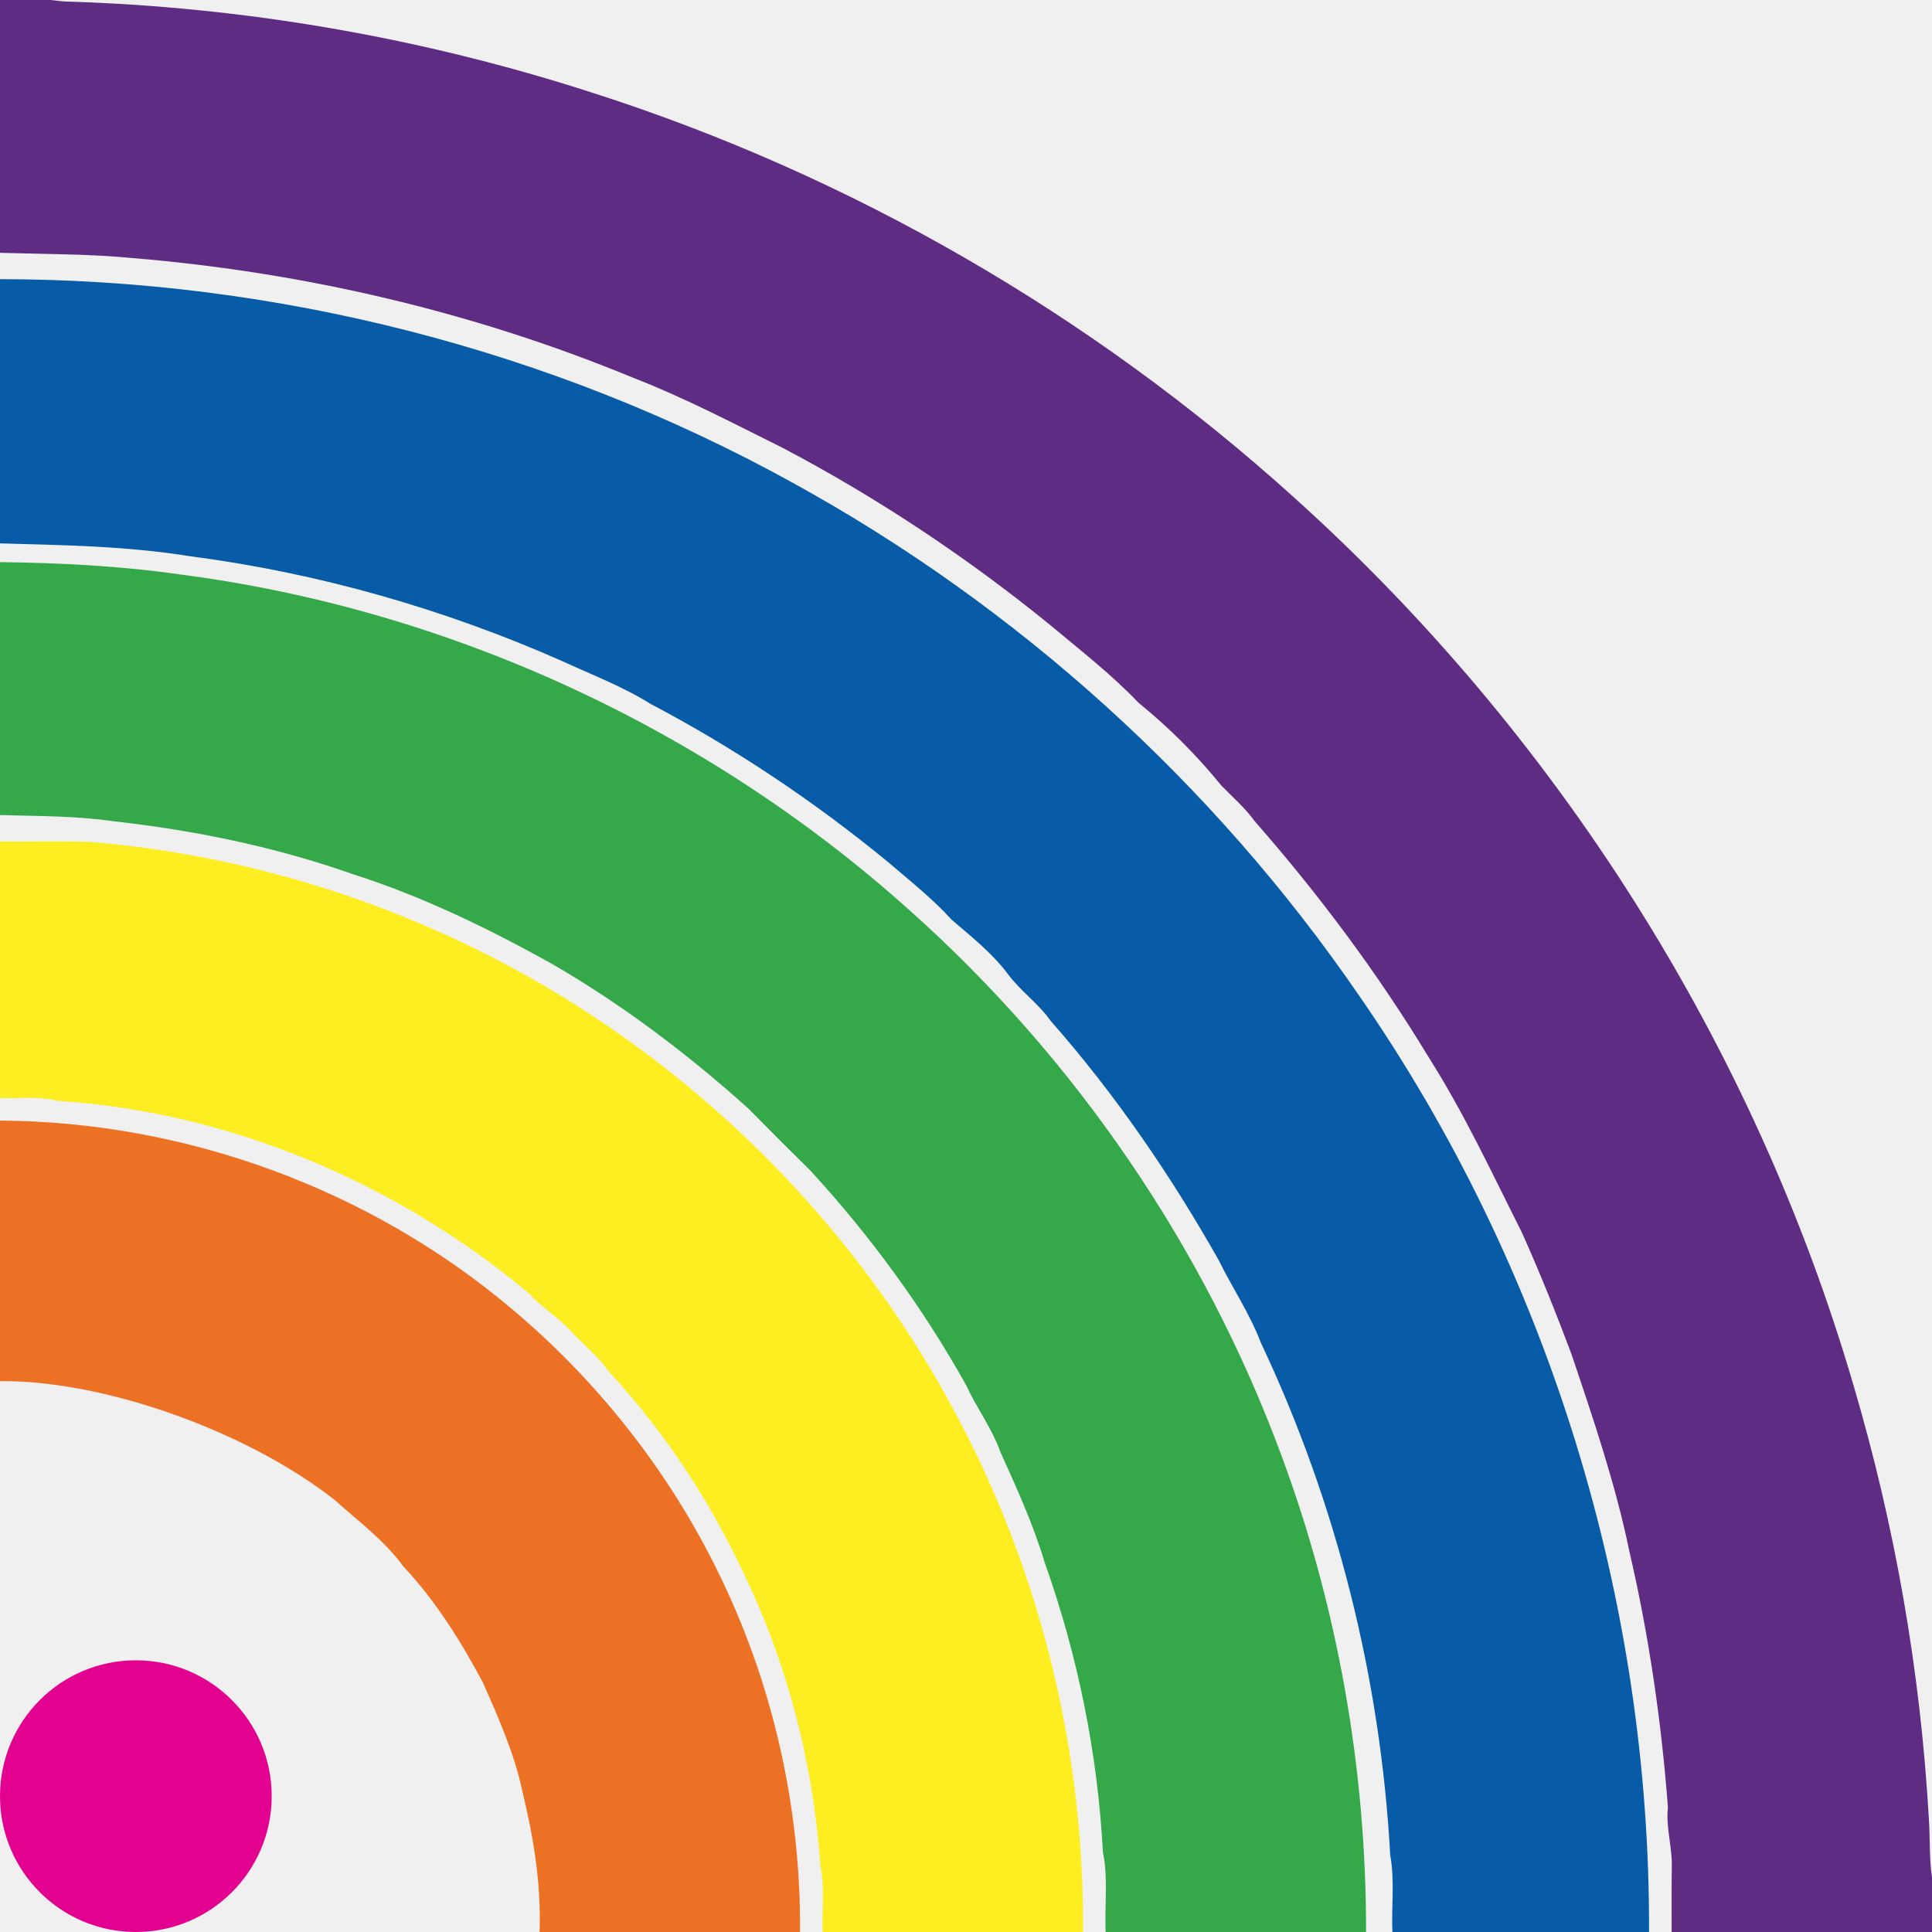
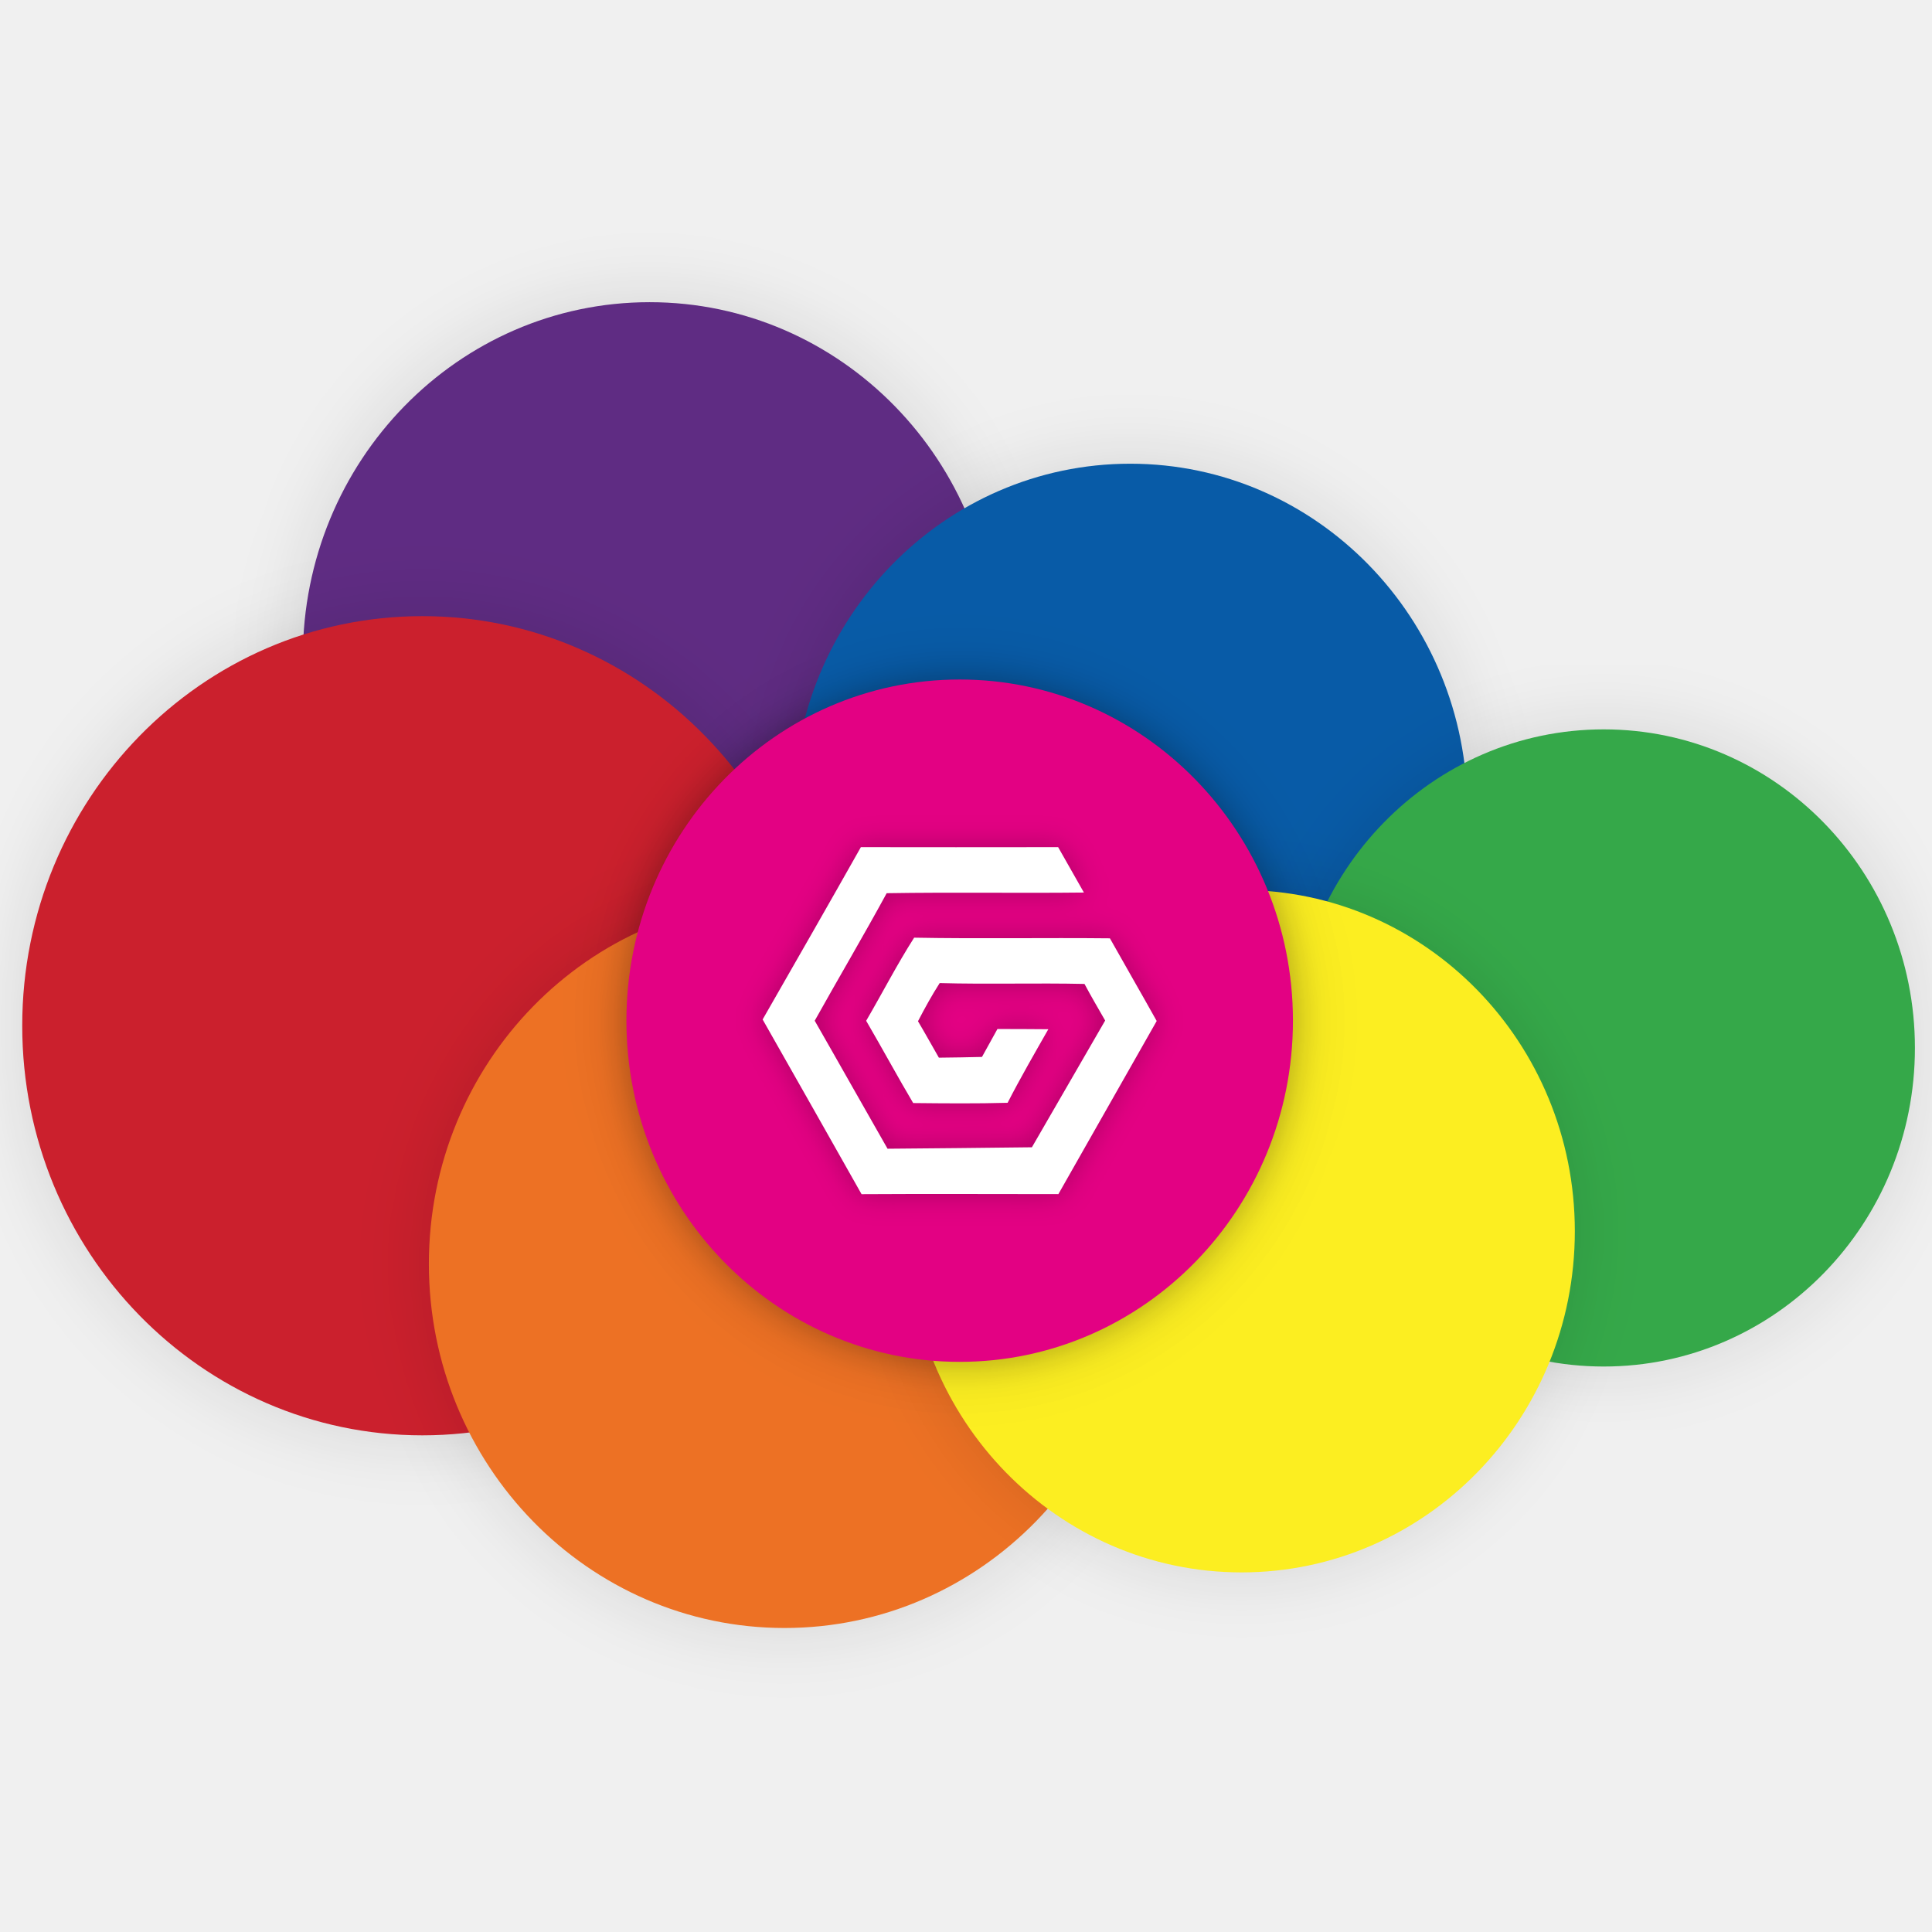
<svg xmlns="http://www.w3.org/2000/svg" viewBox="0 0 512 512">
-   <path fill="#5f2c83" d="M0 0h13.44c1.2.15 2.41.28 3.62.39 47.54 1.38 94.88 9.59 140.13 24.25 68.42 21.92 131.98 58.71 185.33 106.82 69.95 62.82 122.24 145.24 148.64 235.53 11.06 37.41 17.8 76.1 20.01 115.04.35 5.17.07 10.38.83 15.52V512h-69c.01-5.67-.04-11.34.04-17.01.2-5.38-1.63-10.61-1.02-16.01-1.73-22.78-5.03-45.49-10.2-67.77-3.69-17.93-9.61-35.28-15.45-52.59-4.06-10.77-8.32-21.46-13.04-31.96-7.88-15.63-15.25-31.55-24.64-46.35-13.48-22.26-29.09-43.2-46.24-62.75-2.5-3.47-5.75-6.27-8.71-9.3a150.508 150.508 0 00-22-22c-7.17-7.54-15.43-13.92-23.39-20.59-22.06-17.95-45.84-33.78-71.01-47.02-13.02-6.46-25.91-13.24-39.48-18.51-42.07-17.4-86.95-27.91-132.27-31.71C23.662 67.259 11.05 67.338 0 67z" />
-   <path fill="#085ba7" d="M0 73.98c73.06.06 146.06 18.6 210.04 53.94 59.7 32.79 111.58 79.73 150.12 135.9 50.13 72.33 77.19 160.2 76.85 248.18H369c-.28-6.8.65-13.68-.58-20.41-2.56-46.82-14.22-93.28-34.27-135.73-2.92-7.68-7.55-14.52-11.16-21.86-12.73-22.53-27.43-44.01-44.54-63.44-3.28-4.67-8.09-7.96-11.45-12.56-4.16-5.49-9.58-9.79-14.77-14.23-5.09-5.62-11.04-10.3-16.77-15.22-19.53-16.06-40.65-30.22-63.02-41.99-7.43-4.65-15.65-7.76-23.58-11.42-31.24-13.78-64.41-23.27-98.28-27.7C33.045 144.625 16.401 144.484 0 144V73.98z" />
-   <path fill="#35a849" d="M0 148.97c15.91.2 31.84.99 47.6 3.25 71.45 9.22 139.72 40.82 193.32 88.9 43.96 39.17 78.19 89.19 98.61 144.43 15.01 40.35 22.56 83.42 22.49 126.45H293c-.29-7.08.71-14.25-.72-21.24-1.39-26.08-6.65-52.01-15.41-76.63-3.01-10.1-7.41-19.69-11.72-29.27-2.27-6.35-6.36-11.77-9.16-17.86-11.44-20.47-25.37-39.52-41.22-56.77-5.54-5.46-11.03-10.97-16.5-16.5-16.16-14.52-33.59-27.7-52.45-38.56-16.77-9.3-34.12-17.71-52.44-23.55-20.39-7.18-41.68-11.56-63.14-13.96C19.958 216.16 9.663 216.295 0 216z" />
-   <path fill="#fcee21" d="M0 223c7.99.08 15.99-.16 23.98.12 31.77 2.66 63.06 10.73 92.17 23.73 58.9 26.12 108.43 72.66 138.19 129.81 21.83 41.51 33.07 88.46 32.67 135.34H218c-.25-5.8.62-11.69-.58-17.41-1.86-27.3-8.89-54.41-21-79-8.97-18.95-20.76-36.62-34.99-52.02-2.87-4.06-6.78-7.22-10.16-10.83-3.37-3.68-7.7-6.27-11.07-9.96-35.03-29.33-79.26-48.1-124.97-51.05-4.98-1.25-10.15-.6-15.23-.72V223z" />
-   <path fill="#ed7124" d="M0 296.97c49.08.27 97.84 18.07 135.39 49.7C158.11 365.69 176.9 389.41 190 416c14.74 29.68 22.26 62.87 22.02 96h-69.03c.48-12.61-1.61-25.18-4.58-37.41-2.12-9.97-6.3-19.32-10.39-28.61-5.87-11.02-12.55-21.73-21.13-30.86-5.04-6.94-12-12.03-18.31-17.71C64.524 378.65 26.66 365.713 0 366.02z" />
-   <circle r="36" fill="#e3018f" cx="36" cy="476" />
+   <defs>
+     <filter id="c" color-interpolation-filters="sRGB">
+       <feFlood flood-color="#000" flood-opacity=".118" result="flood" />
+       <feComposite in="flood" in2="SourceGraphic" operator="in" result="composite1" />
+       <feGaussianBlur in="composite1" result="blur" stdDeviation="2" />
+       <feOffset result="offset" />
+       <feComposite in="SourceGraphic" in2="offset" result="composite2" />
+     </filter>
+     <filter id="b" color-interpolation-filters="sRGB">
+       <feFlood flood-color="#000" flood-opacity=".118" result="flood" />
+       <feComposite in="flood" in2="SourceGraphic" operator="in" result="composite1" />
+       <feGaussianBlur in="composite1" result="blur" stdDeviation="2" />
+       <feOffset result="offset" />
+       <feComposite in="SourceGraphic" in2="offset" result="composite2" />
+     </filter>
+     <filter id="f" color-interpolation-filters="sRGB">
+       <feFlood flood-color="#000" flood-opacity=".118" result="flood" />
+       <feComposite in="flood" in2="SourceGraphic" operator="in" result="composite1" />
+       <feGaussianBlur in="composite1" result="blur" stdDeviation="2" />
+       <feOffset result="offset" />
+       <feComposite in="SourceGraphic" in2="offset" result="composite2" />
+     </filter>
+     <filter id="e" color-interpolation-filters="sRGB">
+       <feFlood flood-color="#000" flood-opacity=".118" result="flood" />
+       <feComposite in="flood" in2="SourceGraphic" operator="in" result="composite1" />
+       <feGaussianBlur in="composite1" result="blur" stdDeviation="2" />
+       <feOffset result="offset" />
+       <feComposite in="SourceGraphic" in2="offset" result="composite2" />
+     </filter>
+     <filter id="d" color-interpolation-filters="sRGB">
+       <feFlood flood-color="#000" flood-opacity=".118" result="flood" />
+       <feComposite in="flood" in2="SourceGraphic" operator="in" result="composite1" />
+       <feGaussianBlur in="composite1" result="blur" stdDeviation="2" />
+       <feOffset result="offset" />
+       <feComposite in="SourceGraphic" in2="offset" result="composite2" />
+     </filter>
+     <filter id="g" color-interpolation-filters="sRGB">
+       <feFlood flood-color="#000" flood-opacity=".118" result="flood" />
+       <feComposite in="flood" in2="SourceGraphic" operator="in" result="composite1" />
+       <feGaussianBlur in="composite1" result="blur" stdDeviation="2" />
+       <feOffset result="offset" />
+       <feComposite in="SourceGraphic" in2="offset" result="composite2" />
+     </filter>
+     <filter id="h" color-interpolation-filters="sRGB">
+       <feFlood flood-color="#000" flood-opacity=".118" result="flood" />
+       <feComposite in="flood" in2="SourceGraphic" operator="in" result="composite1" />
+       <feGaussianBlur in="composite1" result="blur" stdDeviation="2" />
+       <feOffset result="offset" />
+       <feComposite in="SourceGraphic" in2="offset" result="fbSourceGraphic" />
+       <feColorMatrix in="fbSourceGraphic" result="fbSourceGraphicAlpha" values="0 0 0 -1 0 0 0 0 -1 0 0 0 0 -1 0 0 0 0 1 0" />
+       <feFlood flood-color="#000" flood-opacity=".251" result="flood" />
+       <feComposite in="flood" in2="fbSourceGraphic" operator="in" result="composite1" />
+       <feGaussianBlur in="composite1" result="blur" stdDeviation="1" />
+       <feOffset result="offset" />
+       <feComposite in="fbSourceGraphic" in2="offset" result="composite2" />
+     </filter>
+     <filter id="i" color-interpolation-filters="sRGB">
+       <feFlood flood-color="#000" flood-opacity=".251" result="flood" />
+       <feComposite in="flood" in2="SourceGraphic" operator="in" result="composite1" />
+       <feGaussianBlur in="composite1" result="blur" stdDeviation="1" />
+       <feOffset result="offset" />
+       <feComposite in="SourceGraphic" in2="offset" result="composite2" />
+     </filter>
+     <clipPath id="a" clipPathUnits="userSpaceOnUse">
+       <path fill="#e30183" d="M-.945 158.919h134.021V289.83H-.945z" />
+     </clipPath>
+   </defs>
+   <g stroke-width=".259" clip-path="url(#a)" transform="matrix(3.8203 0 0 3.91104 3.61 -621.538)">
+     <circle cx="51.496" cy="211.543" r="19.5" fill="#5f2c83" filter="url(#b)" transform="translate(-19.404 -57.494) scale(1.23352)" />
+     <circle cx="38.715" cy="231.789" r="22.5" fill="#cb202d" filter="url(#c)" transform="translate(-19.404 -57.494) scale(1.23352)" />
+     <circle cx="78.526" cy="219.873" r="18.957" fill="#085ba7" filter="url(#d)" transform="translate(-19.404 -57.494) scale(1.23352)" />
+     <circle cx="105.153" cy="233.009" r="17.5" fill="#35a849" filter="url(#e)" transform="translate(-19.404 -57.494) scale(1.23352)" />
+     <circle cx="59.083" cy="244.872" r="20" fill="#ed7124" filter="url(#f)" transform="translate(-19.404 -57.494) scale(1.23352)" />
+     <circle cx="79.342" cy="235.706" r="20" fill="#fcee21" filter="url(#g)" transform="matrix(1.15588 0 0 1.1559 -6.528 -30.107)" />
+     <circle cx="79.342" cy="235.706" r="20" fill="#e30183" filter="url(#h)" transform="matrix(1.15588 0 0 1.1559 -26.083 -44.373)" />
+     <path fill="#fff" d="M72.474 239.832c2.275-3.91 4.545-7.822 6.82-11.731-1.071-1.875-2.171-3.731-3.246-5.602-4.528-.046-9.054.038-13.58-.044-1.193 1.824-2.209 3.76-3.328 5.632 1.157 1.94 2.251 3.914 3.262 5.574 2.15.022 4.401.043 6.55-.017.889-1.691 1.866-3.342 2.824-4.985-1.175-.006-2.356-.019-3.53-.015-.362.629-.716 1.26-1.072 1.892-.964.022-1.995.043-2.99.05-.484-.822-.954-1.654-1.449-2.469.468-.881.956-1.751 1.505-2.585 3.348.091 6.697-.016 10.045.058.458.839.95 1.656 1.434 2.48a5578.62 5578.62 0 01-5.082 8.588c-3.365.042-7.065.073-10.014.098-1.692-2.886-3.358-5.788-5.052-8.673 1.65-2.89 3.374-5.735 4.992-8.641 4.559-.074 9.123.006 13.682-.045-.601-1.03-1.204-2.073-1.788-3.076-4.94.006-9.387.008-13.684 0-2.226 3.857-4.568 7.846-6.815 11.677 2.365 4.072 4.851 8.348 6.862 11.837 4.55-.027 9.102-.005 13.654-.004z" filter="url(#i)" />
+   </g>
</svg>
